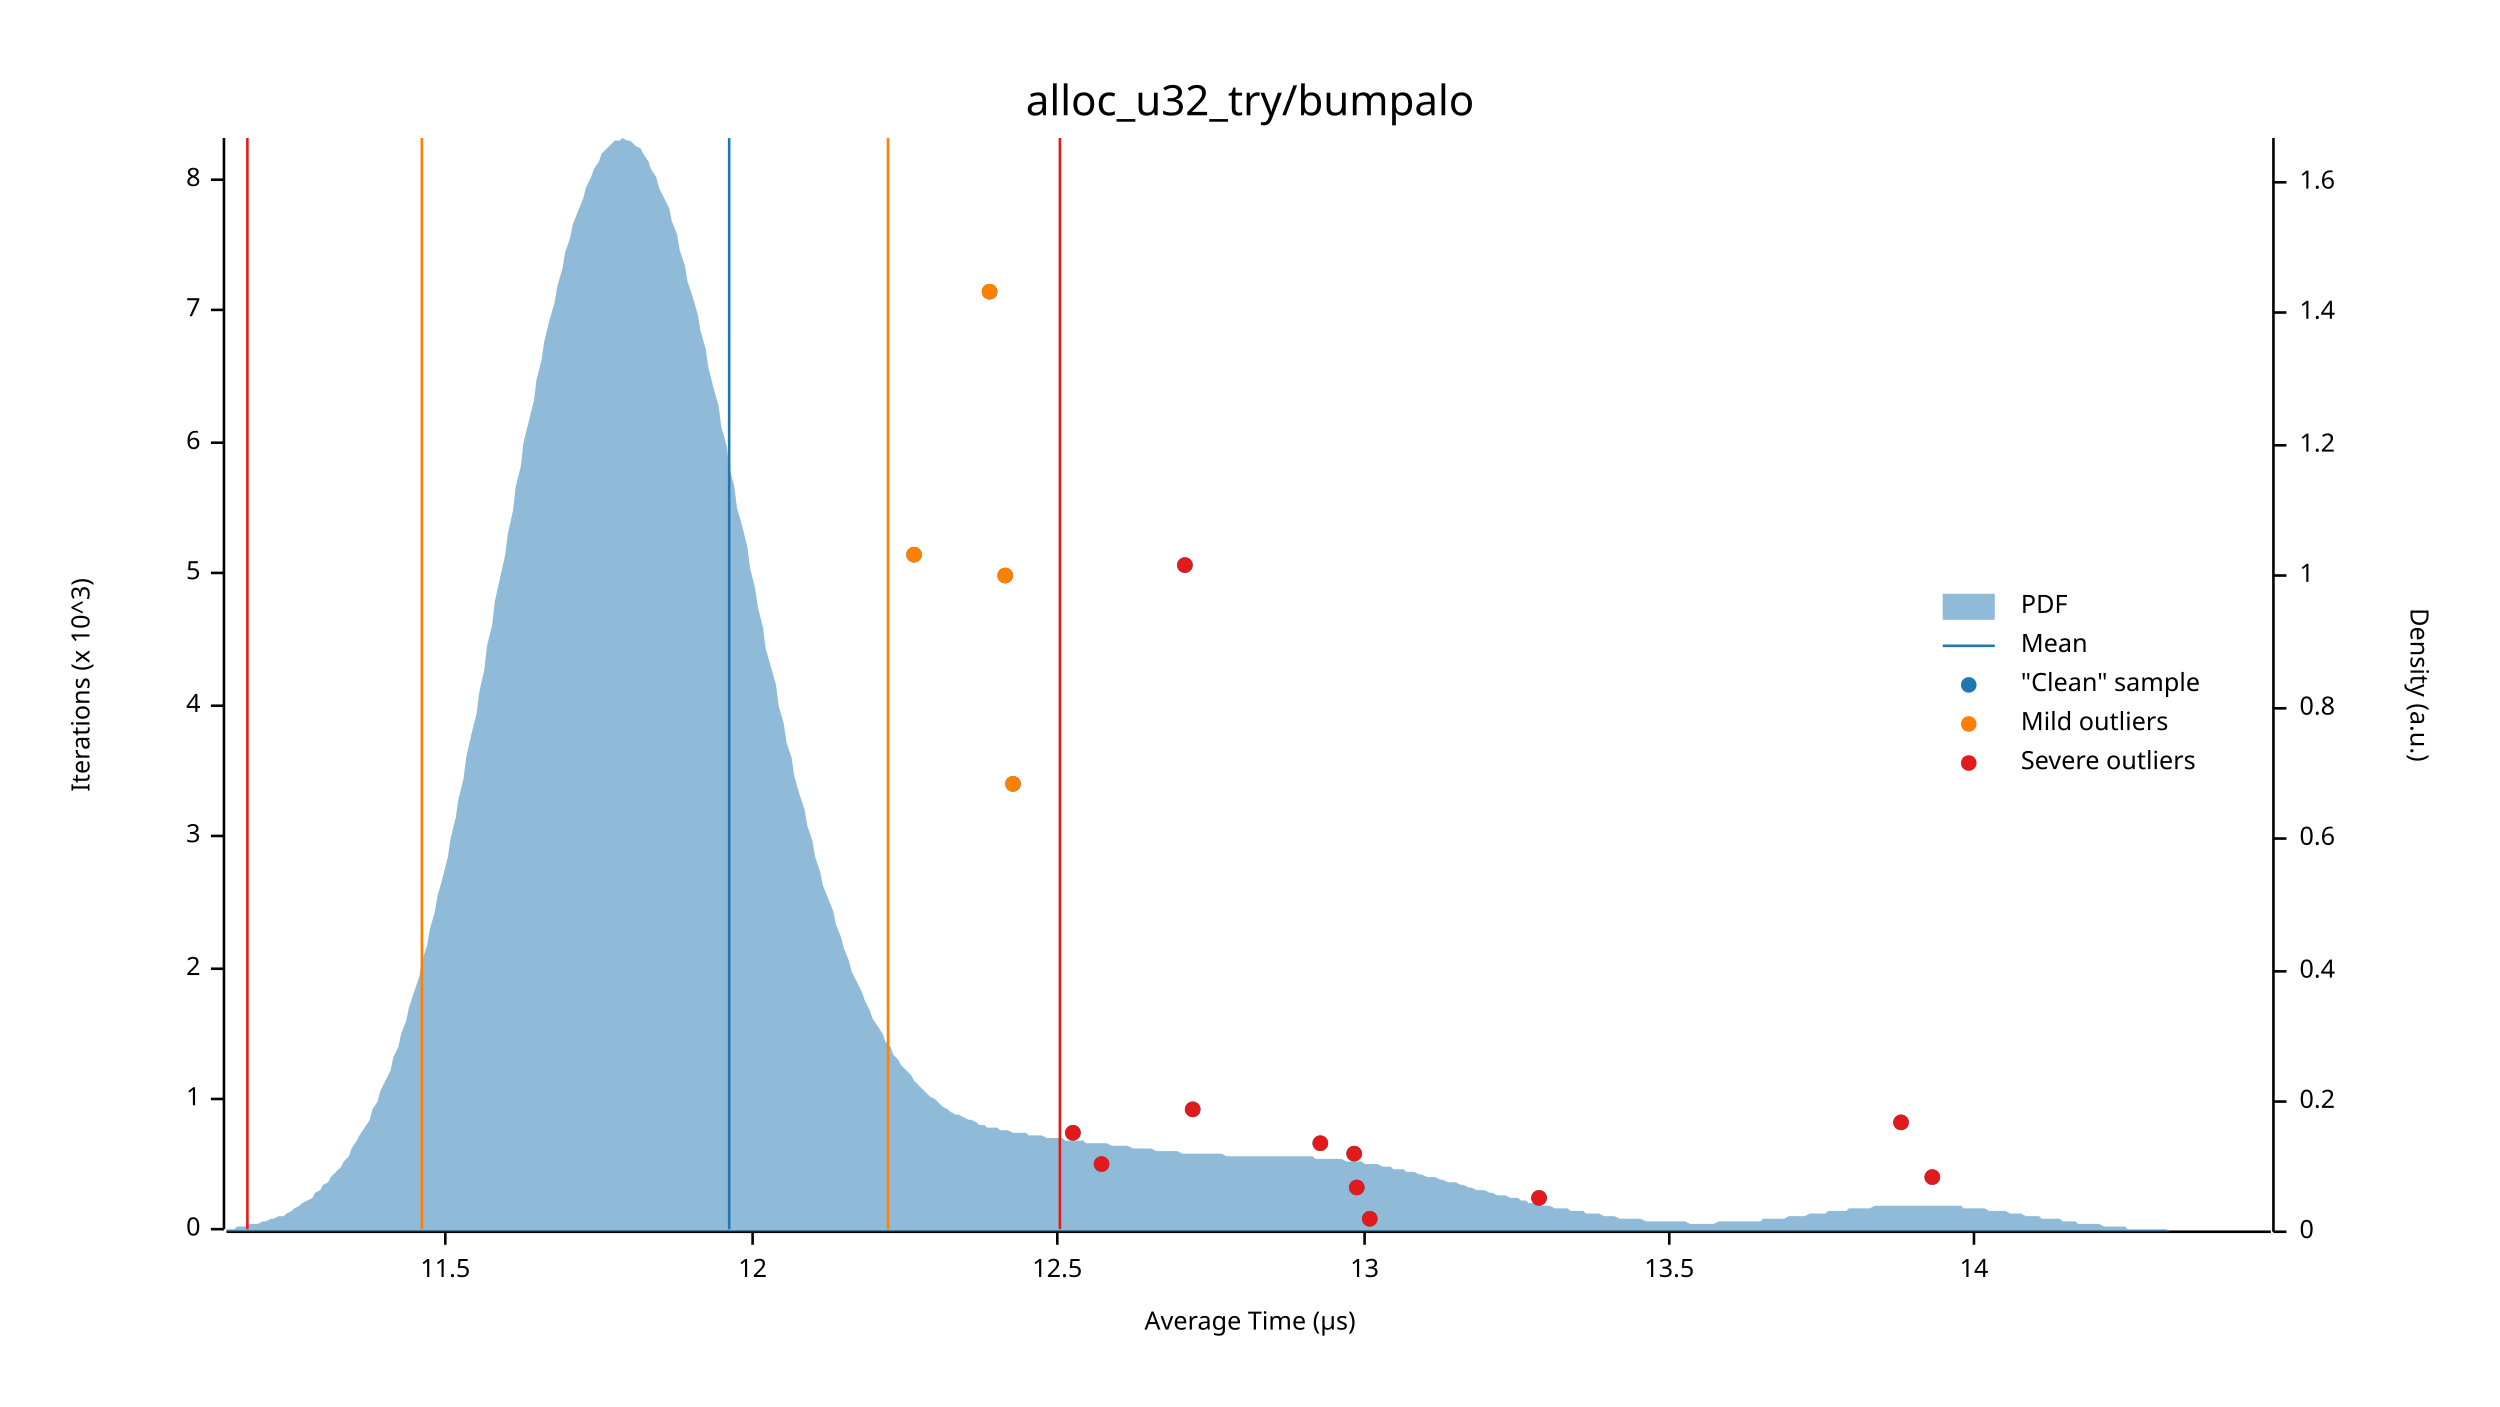
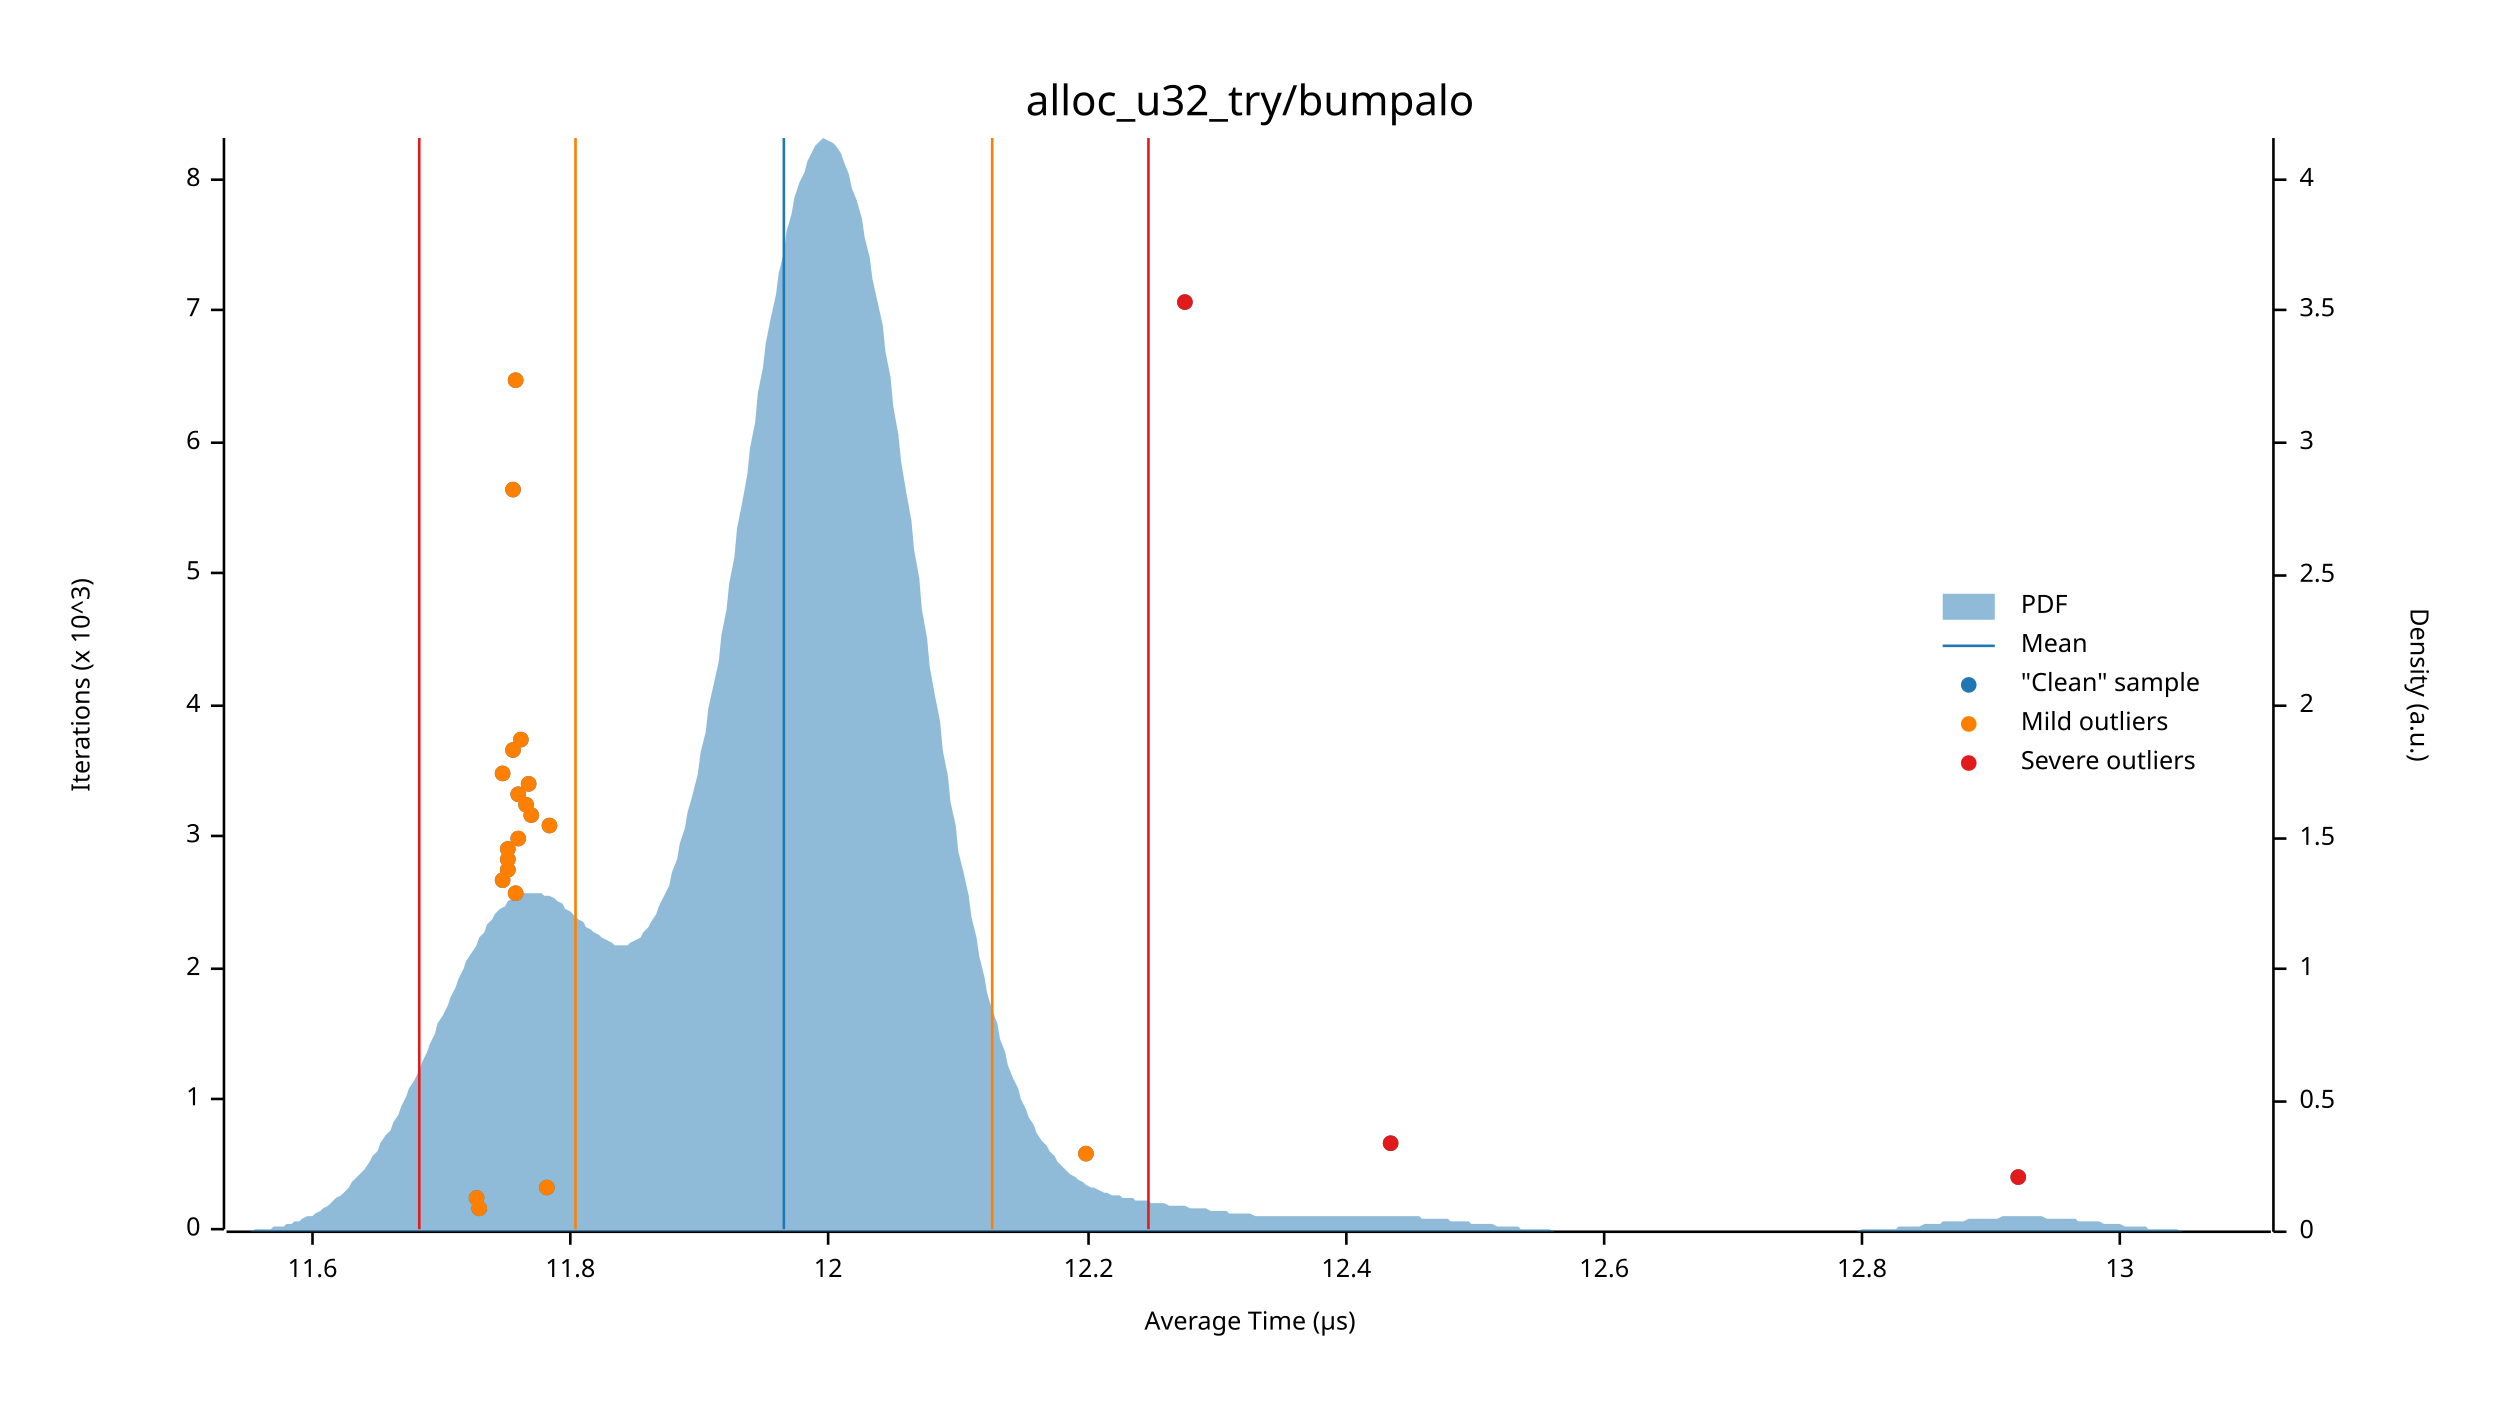
<svg xmlns="http://www.w3.org/2000/svg" width="960" height="540" viewBox="0 0 960 540">
  <text x="480" y="32" dy="0.76em" text-anchor="middle" font-family="sans-serif" font-size="16.129" opacity="1" fill="#000000">
alloc_u32_try/bumpalo
</text>
  <text x="27" y="263" dy="0.76em" text-anchor="middle" font-family="sans-serif" font-size="9.677" opacity="1" fill="#000000" transform="rotate(270, 27, 263)">
Iterations (x 10^3)
</text>
  <text x="480" y="513" dy="-0.5ex" text-anchor="middle" font-family="sans-serif" font-size="9.677" opacity="1" fill="#000000">
Average Time (µs)
</text>
  <polyline fill="none" opacity="1" stroke="#000000" stroke-width="1" points="86,53 86,472 " />
  <text x="77" y="472" dy="0.5ex" text-anchor="end" font-family="sans-serif" font-size="9.677" opacity="1" fill="#000000">
0
</text>
  <polyline fill="none" opacity="1" stroke="#000000" stroke-width="1" points="81,472 86,472 " />
  <text x="77" y="422" dy="0.5ex" text-anchor="end" font-family="sans-serif" font-size="9.677" opacity="1" fill="#000000">
1
</text>
  <polyline fill="none" opacity="1" stroke="#000000" stroke-width="1" points="81,422 86,422 " />
  <text x="77" y="372" dy="0.5ex" text-anchor="end" font-family="sans-serif" font-size="9.677" opacity="1" fill="#000000">
2
</text>
  <polyline fill="none" opacity="1" stroke="#000000" stroke-width="1" points="81,372 86,372 " />
  <text x="77" y="321" dy="0.5ex" text-anchor="end" font-family="sans-serif" font-size="9.677" opacity="1" fill="#000000">
3
</text>
  <polyline fill="none" opacity="1" stroke="#000000" stroke-width="1" points="81,321 86,321 " />
  <text x="77" y="271" dy="0.5ex" text-anchor="end" font-family="sans-serif" font-size="9.677" opacity="1" fill="#000000">
4
</text>
  <polyline fill="none" opacity="1" stroke="#000000" stroke-width="1" points="81,271 86,271 " />
  <text x="77" y="220" dy="0.5ex" text-anchor="end" font-family="sans-serif" font-size="9.677" opacity="1" fill="#000000">
5
</text>
  <polyline fill="none" opacity="1" stroke="#000000" stroke-width="1" points="81,220 86,220 " />
  <text x="77" y="170" dy="0.5ex" text-anchor="end" font-family="sans-serif" font-size="9.677" opacity="1" fill="#000000">
6
</text>
  <polyline fill="none" opacity="1" stroke="#000000" stroke-width="1" points="81,170 86,170 " />
  <text x="77" y="119" dy="0.5ex" text-anchor="end" font-family="sans-serif" font-size="9.677" opacity="1" fill="#000000">
7
</text>
  <polyline fill="none" opacity="1" stroke="#000000" stroke-width="1" points="81,119 86,119 " />
  <text x="77" y="69" dy="0.5ex" text-anchor="end" font-family="sans-serif" font-size="9.677" opacity="1" fill="#000000">
8
</text>
  <polyline fill="none" opacity="1" stroke="#000000" stroke-width="1" points="81,69 86,69 " />
  <polyline fill="none" opacity="1" stroke="#000000" stroke-width="1" points="87,473 872,473 " />
-   <text x="171" y="483" dy="0.76em" text-anchor="middle" font-family="sans-serif" font-size="9.677" opacity="1" fill="#000000">
- 11.5
+   <text x="120" y="483" dy="0.76em" text-anchor="middle" font-family="sans-serif" font-size="9.677" opacity="1" fill="#000000">
+ 11.6
</text>
-   <polyline fill="none" opacity="1" stroke="#000000" stroke-width="1" points="171,473 171,478 " />
-   <text x="289" y="483" dy="0.76em" text-anchor="middle" font-family="sans-serif" font-size="9.677" opacity="1" fill="#000000">
+   <polyline fill="none" opacity="1" stroke="#000000" stroke-width="1" points="120,473 120,478 " />
+   <text x="219" y="483" dy="0.76em" text-anchor="middle" font-family="sans-serif" font-size="9.677" opacity="1" fill="#000000">
+ 11.8
+ </text>
+   <polyline fill="none" opacity="1" stroke="#000000" stroke-width="1" points="219,473 219,478 " />
+   <text x="318" y="483" dy="0.76em" text-anchor="middle" font-family="sans-serif" font-size="9.677" opacity="1" fill="#000000">
12
</text>
-   <polyline fill="none" opacity="1" stroke="#000000" stroke-width="1" points="289,473 289,478 " />
-   <text x="406" y="483" dy="0.76em" text-anchor="middle" font-family="sans-serif" font-size="9.677" opacity="1" fill="#000000">
- 12.5
+   <polyline fill="none" opacity="1" stroke="#000000" stroke-width="1" points="318,473 318,478 " />
+   <text x="418" y="483" dy="0.76em" text-anchor="middle" font-family="sans-serif" font-size="9.677" opacity="1" fill="#000000">
+ 12.2
</text>
-   <polyline fill="none" opacity="1" stroke="#000000" stroke-width="1" points="406,473 406,478 " />
-   <text x="524" y="483" dy="0.76em" text-anchor="middle" font-family="sans-serif" font-size="9.677" opacity="1" fill="#000000">
+   <polyline fill="none" opacity="1" stroke="#000000" stroke-width="1" points="418,473 418,478 " />
+   <text x="517" y="483" dy="0.76em" text-anchor="middle" font-family="sans-serif" font-size="9.677" opacity="1" fill="#000000">
+ 12.4
+ </text>
+   <polyline fill="none" opacity="1" stroke="#000000" stroke-width="1" points="517,473 517,478 " />
+   <text x="616" y="483" dy="0.76em" text-anchor="middle" font-family="sans-serif" font-size="9.677" opacity="1" fill="#000000">
+ 12.6
+ </text>
+   <polyline fill="none" opacity="1" stroke="#000000" stroke-width="1" points="616,473 616,478 " />
+   <text x="715" y="483" dy="0.76em" text-anchor="middle" font-family="sans-serif" font-size="9.677" opacity="1" fill="#000000">
+ 12.8
+ </text>
+   <polyline fill="none" opacity="1" stroke="#000000" stroke-width="1" points="715,473 715,478 " />
+   <text x="814" y="483" dy="0.76em" text-anchor="middle" font-family="sans-serif" font-size="9.677" opacity="1" fill="#000000">
13
</text>
-   <polyline fill="none" opacity="1" stroke="#000000" stroke-width="1" points="524,473 524,478 " />
-   <text x="641" y="483" dy="0.76em" text-anchor="middle" font-family="sans-serif" font-size="9.677" opacity="1" fill="#000000">
- 13.5
- </text>
-   <polyline fill="none" opacity="1" stroke="#000000" stroke-width="1" points="641,473 641,478 " />
-   <text x="758" y="483" dy="0.76em" text-anchor="middle" font-family="sans-serif" font-size="9.677" opacity="1" fill="#000000">
- 14
- </text>
-   <polyline fill="none" opacity="1" stroke="#000000" stroke-width="1" points="758,473 758,478 " />
+   <polyline fill="none" opacity="1" stroke="#000000" stroke-width="1" points="814,473 814,478 " />
  <text x="933" y="263" dy="0.76em" text-anchor="middle" font-family="sans-serif" font-size="9.677" opacity="1" fill="#000000" transform="rotate(90, 933, 263)">
Density (a.u.)
</text>
  <polyline fill="none" opacity="1" stroke="#000000" stroke-width="1" points="873,53 873,473 " />
  <text x="883" y="473" dy="0.5ex" text-anchor="start" font-family="sans-serif" font-size="9.677" opacity="1" fill="#000000">
0
</text>
  <polyline fill="none" opacity="1" stroke="#000000" stroke-width="1" points="873,473 878,473 " />
  <text x="883" y="423" dy="0.5ex" text-anchor="start" font-family="sans-serif" font-size="9.677" opacity="1" fill="#000000">
- 0.2
+ 0.5
</text>
  <polyline fill="none" opacity="1" stroke="#000000" stroke-width="1" points="873,423 878,423 " />
-   <text x="883" y="373" dy="0.5ex" text-anchor="start" font-family="sans-serif" font-size="9.677" opacity="1" fill="#000000">
- 0.4
+   <text x="883" y="372" dy="0.5ex" text-anchor="start" font-family="sans-serif" font-size="9.677" opacity="1" fill="#000000">
+ 1
</text>
-   <polyline fill="none" opacity="1" stroke="#000000" stroke-width="1" points="873,373 878,373 " />
+   <polyline fill="none" opacity="1" stroke="#000000" stroke-width="1" points="873,372 878,372 " />
  <text x="883" y="322" dy="0.5ex" text-anchor="start" font-family="sans-serif" font-size="9.677" opacity="1" fill="#000000">
- 0.6
+ 1.5
</text>
  <polyline fill="none" opacity="1" stroke="#000000" stroke-width="1" points="873,322 878,322 " />
-   <text x="883" y="272" dy="0.5ex" text-anchor="start" font-family="sans-serif" font-size="9.677" opacity="1" fill="#000000">
- 0.8
+   <text x="883" y="271" dy="0.5ex" text-anchor="start" font-family="sans-serif" font-size="9.677" opacity="1" fill="#000000">
+ 2
</text>
-   <polyline fill="none" opacity="1" stroke="#000000" stroke-width="1" points="873,272 878,272 " />
+   <polyline fill="none" opacity="1" stroke="#000000" stroke-width="1" points="873,271 878,271 " />
  <text x="883" y="221" dy="0.5ex" text-anchor="start" font-family="sans-serif" font-size="9.677" opacity="1" fill="#000000">
- 1
+ 2.5
</text>
  <polyline fill="none" opacity="1" stroke="#000000" stroke-width="1" points="873,221 878,221 " />
-   <text x="883" y="171" dy="0.5ex" text-anchor="start" font-family="sans-serif" font-size="9.677" opacity="1" fill="#000000">
- 1.2
+   <text x="883" y="170" dy="0.5ex" text-anchor="start" font-family="sans-serif" font-size="9.677" opacity="1" fill="#000000">
+ 3
</text>
-   <polyline fill="none" opacity="1" stroke="#000000" stroke-width="1" points="873,171 878,171 " />
-   <text x="883" y="120" dy="0.5ex" text-anchor="start" font-family="sans-serif" font-size="9.677" opacity="1" fill="#000000">
- 1.4
+   <polyline fill="none" opacity="1" stroke="#000000" stroke-width="1" points="873,170 878,170 " />
+   <text x="883" y="119" dy="0.5ex" text-anchor="start" font-family="sans-serif" font-size="9.677" opacity="1" fill="#000000">
+ 3.5
</text>
-   <polyline fill="none" opacity="1" stroke="#000000" stroke-width="1" points="873,120 878,120 " />
-   <text x="883" y="70" dy="0.5ex" text-anchor="start" font-family="sans-serif" font-size="9.677" opacity="1" fill="#000000">
- 1.6
+   <polyline fill="none" opacity="1" stroke="#000000" stroke-width="1" points="873,119 878,119 " />
+   <text x="883" y="69" dy="0.5ex" text-anchor="start" font-family="sans-serif" font-size="9.677" opacity="1" fill="#000000">
+ 4
</text>
-   <polyline fill="none" opacity="1" stroke="#000000" stroke-width="1" points="873,70 878,70 " />
-   <polygon opacity="0.5" fill="#1F78B4" points="87,472 88,472 90,472 91,471 93,471 94,471 96,470 98,470 99,470 101,469 102,469 104,468 105,468 107,467 109,467 110,466 112,465 113,464 115,463 116,462 118,461 120,460 121,458 123,457 124,455 126,454 127,452 129,450 131,448 132,446 134,444 135,441 137,438 138,436 140,433 142,430 143,426 145,423 146,419 148,415 150,411 151,406 153,402 154,397 156,392 157,387 159,381 161,375 162,369 164,363 165,357 167,350 168,344 170,337 172,329 173,322 175,314 176,307 178,299 179,291 181,282 183,274 184,266 186,257 187,248 189,240 190,231 192,222 194,213 195,205 197,196 198,187 200,179 201,170 203,162 205,154 206,146 208,138 209,131 211,123 213,116 214,110 216,103 217,97 219,91 220,86 222,81 224,76 225,72 227,68 228,65 230,62 231,59 233,57 235,55 236,54 238,54 239,53 241,54 242,54 244,56 246,57 247,59 249,62 250,65 252,68 253,72 255,76 257,80 258,85 260,90 261,96 263,102 264,108 266,114 268,121 269,127 271,134 272,141 274,149 276,156 277,164 279,171 280,179 282,187 283,195 285,202 287,210 288,218 290,226 291,233 293,241 294,249 296,256 298,263 299,271 301,278 302,285 304,291 305,298 307,305 309,311 310,317 312,323 313,329 315,335 316,340 318,345 320,350 321,355 323,360 324,364 326,369 327,373 329,377 331,381 332,384 334,388 335,391 337,394 339,397 340,400 342,402 343,405 345,407 346,409 348,411 350,413 351,415 353,417 354,418 356,420 357,421 359,422 361,424 362,425 364,426 365,427 367,428 368,428 370,429 372,430 373,430 375,431 376,432 378,432 379,433 381,433 383,433 384,434 386,434 387,434 389,435 391,435 392,435 394,435 395,436 397,436 398,436 400,436 402,437 403,437 405,437 406,437 408,437 409,438 411,438 413,438 414,438 416,438 417,439 419,439 420,439 422,439 424,439 425,439 427,440 428,440 430,440 431,440 433,440 435,441 436,441 438,441 439,441 441,441 442,441 444,442 446,442 447,442 449,442 450,442 452,442 454,443 455,443 457,443 458,443 460,443 461,443 463,443 465,443 466,443 468,443 469,443 471,444 472,444 474,444 476,444 477,444 479,444 480,444 482,444 483,444 485,444 487,444 488,444 490,444 491,444 493,444 494,444 496,444 498,444 499,444 501,444 502,444 504,444 505,445 507,445 509,445 510,445 512,445 513,445 515,445 517,446 518,446 520,446 521,446 523,446 524,447 526,447 528,447 529,447 531,448 532,448 534,448 535,449 537,449 539,449 540,450 542,450 543,450 545,451 546,451 548,452 550,452 551,452 553,453 554,453 556,454 557,454 559,454 561,455 562,455 564,456 565,456 567,457 568,457 570,457 572,458 573,458 575,459 576,459 578,459 580,460 581,460 583,460 584,461 586,461 587,462 589,462 591,462 592,463 594,463 595,463 597,464 598,464 600,464 602,464 603,465 605,465 606,465 608,465 609,466 611,466 613,466 614,466 616,467 617,467 619,467 620,467 622,468 624,468 625,468 627,468 628,468 630,468 632,469 633,469 635,469 636,469 638,469 639,469 641,469 643,469 644,469 646,469 647,469 649,470 650,470 652,470 654,470 655,470 657,470 658,470 660,469 661,469 663,469 665,469 666,469 668,469 669,469 671,469 672,469 674,469 676,469 677,468 679,468 680,468 682,468 683,468 685,468 687,467 688,467 690,467 691,467 693,467 695,466 696,466 698,466 699,466 701,466 702,465 704,465 706,465 707,465 709,465 710,464 712,464 713,464 715,464 717,464 718,464 720,463 721,463 723,463 724,463 726,463 728,463 729,463 731,463 732,463 734,463 735,463 737,463 739,463 740,463 742,463 743,463 745,463 746,463 748,463 750,463 751,463 753,463 754,464 756,464 758,464 759,464 761,464 762,464 764,465 765,465 767,465 769,465 770,465 772,466 773,466 775,466 776,466 778,467 780,467 781,467 783,467 784,468 786,468 787,468 789,468 791,468 792,469 794,469 795,469 797,469 798,470 800,470 802,470 803,470 805,470 806,470 808,471 809,471 811,471 813,471 814,471 816,471 817,472 819,472 821,472 822,472 824,472 825,472 827,472 828,472 830,472 832,472 833,473 835,473 836,473 838,473 839,473 841,473 843,473 844,473 846,473 847,473 849,473 850,473 852,473 854,473 855,473 857,473 858,473 860,473 861,473 863,473 865,473 866,473 868,473 869,473 871,473 873,473 873,473 87,473 " />
-   <polyline fill="none" opacity="1" stroke="#1F78B4" stroke-width="1" points="280,472 280,53 " />
-   <polyline fill="none" opacity="1" stroke="#FF7F00" stroke-width="1" points="162,472 162,53 " />
-   <polyline fill="none" opacity="1" stroke="#FF7F00" stroke-width="1" points="341,472 341,53 " />
-   <polyline fill="none" opacity="1" stroke="#E31A1C" stroke-width="1" points="95,472 95,53 " />
-   <polyline fill="none" opacity="1" stroke="#E31A1C" stroke-width="1" points="407,472 407,53 " />
-   <circle cx="526" cy="468" r="3" opacity="1" fill="#1F78B4" stroke="none" stroke-width="1" />
-   <circle cx="591" cy="460" r="3" opacity="1" fill="#1F78B4" stroke="none" stroke-width="1" />
-   <circle cx="521" cy="456" r="3" opacity="1" fill="#1F78B4" stroke="none" stroke-width="1" />
-   <circle cx="742" cy="452" r="3" opacity="1" fill="#1F78B4" stroke="none" stroke-width="1" />
-   <circle cx="423" cy="447" r="3" opacity="1" fill="#1F78B4" stroke="none" stroke-width="1" />
-   <circle cx="520" cy="443" r="3" opacity="1" fill="#1F78B4" stroke="none" stroke-width="1" />
-   <circle cx="507" cy="439" r="3" opacity="1" fill="#1F78B4" stroke="none" stroke-width="1" />
-   <circle cx="412" cy="435" r="3" opacity="1" fill="#1F78B4" stroke="none" stroke-width="1" />
-   <circle cx="730" cy="431" r="3" opacity="1" fill="#1F78B4" stroke="none" stroke-width="1" />
-   <circle cx="458" cy="426" r="3" opacity="1" fill="#1F78B4" stroke="none" stroke-width="1" />
-   <circle cx="389" cy="301" r="3" opacity="1" fill="#1F78B4" stroke="none" stroke-width="1" />
-   <circle cx="386" cy="221" r="3" opacity="1" fill="#1F78B4" stroke="none" stroke-width="1" />
-   <circle cx="455" cy="217" r="3" opacity="1" fill="#1F78B4" stroke="none" stroke-width="1" />
-   <circle cx="351" cy="213" r="3" opacity="1" fill="#1F78B4" stroke="none" stroke-width="1" />
-   <circle cx="380" cy="112" r="3" opacity="1" fill="#1F78B4" stroke="none" stroke-width="1" />
-   <circle cx="389" cy="301" r="3" opacity="1" fill="#FF7F00" stroke="none" stroke-width="1" />
-   <circle cx="386" cy="221" r="3" opacity="1" fill="#FF7F00" stroke="none" stroke-width="1" />
-   <circle cx="351" cy="213" r="3" opacity="1" fill="#FF7F00" stroke="none" stroke-width="1" />
-   <circle cx="380" cy="112" r="3" opacity="1" fill="#FF7F00" stroke="none" stroke-width="1" />
-   <circle cx="526" cy="468" r="3" opacity="1" fill="#E31A1C" stroke="none" stroke-width="1" />
-   <circle cx="591" cy="460" r="3" opacity="1" fill="#E31A1C" stroke="none" stroke-width="1" />
-   <circle cx="521" cy="456" r="3" opacity="1" fill="#E31A1C" stroke="none" stroke-width="1" />
-   <circle cx="742" cy="452" r="3" opacity="1" fill="#E31A1C" stroke="none" stroke-width="1" />
-   <circle cx="423" cy="447" r="3" opacity="1" fill="#E31A1C" stroke="none" stroke-width="1" />
-   <circle cx="520" cy="443" r="3" opacity="1" fill="#E31A1C" stroke="none" stroke-width="1" />
-   <circle cx="507" cy="439" r="3" opacity="1" fill="#E31A1C" stroke="none" stroke-width="1" />
-   <circle cx="412" cy="435" r="3" opacity="1" fill="#E31A1C" stroke="none" stroke-width="1" />
-   <circle cx="730" cy="431" r="3" opacity="1" fill="#E31A1C" stroke="none" stroke-width="1" />
-   <circle cx="458" cy="426" r="3" opacity="1" fill="#E31A1C" stroke="none" stroke-width="1" />
-   <circle cx="455" cy="217" r="3" opacity="1" fill="#E31A1C" stroke="none" stroke-width="1" />
+   <polyline fill="none" opacity="1" stroke="#000000" stroke-width="1" points="873,69 878,69 " />
+   <polygon opacity="0.5" fill="#1F78B4" points="87,473 88,473 90,473 91,473 93,473 94,473 96,473 98,472 99,472 101,472 102,472 104,472 105,471 107,471 109,471 110,470 112,470 113,469 115,469 116,468 118,467 120,467 121,466 123,465 124,464 126,463 127,462 129,460 131,459 132,458 134,456 135,454 137,452 138,451 140,449 142,446 143,444 145,442 146,439 148,436 150,434 151,431 153,428 154,425 156,421 157,418 159,415 161,411 162,408 164,404 165,401 167,397 168,393 170,390 172,386 173,383 175,379 176,376 178,372 179,369 181,366 183,363 184,360 186,358 187,355 189,353 190,351 192,349 194,348 195,346 197,345 198,344 200,344 201,343 203,343 205,343 206,343 208,343 209,344 211,344 213,345 214,346 216,347 217,349 219,350 220,351 222,353 224,354 225,356 227,357 228,358 230,359 231,360 233,361 235,362 236,363 238,363 239,363 241,363 242,362 244,361 246,360 247,358 249,356 250,354 252,351 253,348 255,344 257,340 258,335 260,330 261,324 263,318 264,312 266,305 268,297 269,289 271,281 272,272 274,263 276,254 277,244 279,234 280,224 282,214 283,203 285,193 287,182 288,172 290,162 291,151 293,141 294,132 296,122 298,113 299,105 301,97 302,89 304,82 305,76 307,70 309,66 310,62 312,58 313,56 315,54 316,53 318,54 320,55 321,56 323,59 324,62 326,67 327,72 329,77 331,84 332,91 334,99 335,107 337,116 339,125 340,135 342,145 343,156 345,167 346,177 348,189 350,200 351,211 353,222 354,234 356,245 357,256 359,267 361,277 362,288 364,298 365,308 367,317 368,327 370,335 372,344 373,352 375,360 376,367 378,375 379,381 381,388 383,393 384,399 386,404 387,409 389,414 391,418 392,422 394,426 395,429 397,432 398,435 400,438 402,440 403,442 405,444 406,446 408,448 409,449 411,451 413,452 414,453 416,454 417,455 419,456 420,456 422,457 424,458 425,458 427,459 428,459 430,459 431,460 433,460 435,460 436,461 438,461 439,461 441,461 442,462 444,462 446,462 447,462 449,463 450,463 452,463 454,463 455,463 457,464 458,464 460,464 461,464 463,464 465,465 466,465 468,465 469,465 471,465 472,466 474,466 476,466 477,466 479,466 480,466 482,467 483,467 485,467 487,467 488,467 490,467 491,467 493,467 494,467 496,467 498,467 499,467 501,467 502,467 504,467 505,467 507,467 509,467 510,467 512,467 513,467 515,467 517,467 518,467 520,467 521,467 523,467 524,467 526,467 528,467 529,467 531,467 532,467 534,467 535,467 537,467 539,467 540,467 542,467 543,467 545,467 546,468 548,468 550,468 551,468 553,468 554,468 556,468 557,469 559,469 561,469 562,469 564,469 565,470 567,470 568,470 570,470 572,470 573,470 575,471 576,471 578,471 580,471 581,471 583,471 584,472 586,472 587,472 589,472 591,472 592,472 594,472 595,472 597,473 598,473 600,473 602,473 603,473 605,473 606,473 608,473 609,473 611,473 613,473 614,473 616,473 617,473 619,473 620,473 622,473 624,473 625,473 627,473 628,473 630,473 632,473 633,473 635,473 636,473 638,473 639,473 641,473 643,473 644,473 646,473 647,473 649,473 650,473 652,473 654,473 655,473 657,473 658,473 660,473 661,473 663,473 665,473 666,473 668,473 669,473 671,473 672,473 674,473 676,473 677,473 679,473 680,473 682,473 683,473 685,473 687,473 688,473 690,473 691,473 693,473 695,473 696,473 698,473 699,473 701,473 702,473 704,473 706,473 707,473 709,473 710,473 712,473 713,473 715,472 717,472 718,472 720,472 721,472 723,472 724,472 726,472 728,472 729,471 731,471 732,471 734,471 735,471 737,471 739,470 740,470 742,470 743,470 745,470 746,469 748,469 750,469 751,469 753,469 754,469 756,468 758,468 759,468 761,468 762,468 764,468 765,468 767,468 769,467 770,467 772,467 773,467 775,467 776,467 778,467 780,467 781,467 783,467 784,467 786,468 787,468 789,468 791,468 792,468 794,468 795,468 797,468 798,469 800,469 802,469 803,469 805,469 806,469 808,470 809,470 811,470 813,470 814,470 816,471 817,471 819,471 821,471 822,471 824,471 825,472 827,472 828,472 830,472 832,472 833,472 835,472 836,472 838,473 839,473 841,473 843,473 844,473 846,473 847,473 849,473 850,473 852,473 854,473 855,473 857,473 858,473 860,473 861,473 863,473 865,473 866,473 868,473 869,473 871,473 873,473 873,473 87,473 " />
+   <polyline fill="none" opacity="1" stroke="#1F78B4" stroke-width="1" points="301,472 301,53 " />
+   <polyline fill="none" opacity="1" stroke="#FF7F00" stroke-width="1" points="221,472 221,53 " />
+   <polyline fill="none" opacity="1" stroke="#FF7F00" stroke-width="1" points="381,472 381,53 " />
+   <polyline fill="none" opacity="1" stroke="#E31A1C" stroke-width="1" points="161,472 161,53 " />
+   <polyline fill="none" opacity="1" stroke="#E31A1C" stroke-width="1" points="441,472 441,53 " />
+   <circle cx="184" cy="464" r="3" opacity="1" fill="#1F78B4" stroke="none" stroke-width="1" />
+   <circle cx="183" cy="460" r="3" opacity="1" fill="#1F78B4" stroke="none" stroke-width="1" />
+   <circle cx="210" cy="456" r="3" opacity="1" fill="#1F78B4" stroke="none" stroke-width="1" />
+   <circle cx="775" cy="452" r="3" opacity="1" fill="#1F78B4" stroke="none" stroke-width="1" />
+   <circle cx="417" cy="443" r="3" opacity="1" fill="#1F78B4" stroke="none" stroke-width="1" />
+   <circle cx="534" cy="439" r="3" opacity="1" fill="#1F78B4" stroke="none" stroke-width="1" />
+   <circle cx="198" cy="343" r="3" opacity="1" fill="#1F78B4" stroke="none" stroke-width="1" />
+   <circle cx="193" cy="338" r="3" opacity="1" fill="#1F78B4" stroke="none" stroke-width="1" />
+   <circle cx="195" cy="334" r="3" opacity="1" fill="#1F78B4" stroke="none" stroke-width="1" />
+   <circle cx="195" cy="330" r="3" opacity="1" fill="#1F78B4" stroke="none" stroke-width="1" />
+   <circle cx="195" cy="326" r="3" opacity="1" fill="#1F78B4" stroke="none" stroke-width="1" />
+   <circle cx="199" cy="322" r="3" opacity="1" fill="#1F78B4" stroke="none" stroke-width="1" />
+   <circle cx="211" cy="317" r="3" opacity="1" fill="#1F78B4" stroke="none" stroke-width="1" />
+   <circle cx="204" cy="313" r="3" opacity="1" fill="#1F78B4" stroke="none" stroke-width="1" />
+   <circle cx="202" cy="309" r="3" opacity="1" fill="#1F78B4" stroke="none" stroke-width="1" />
+   <circle cx="199" cy="305" r="3" opacity="1" fill="#1F78B4" stroke="none" stroke-width="1" />
+   <circle cx="203" cy="301" r="3" opacity="1" fill="#1F78B4" stroke="none" stroke-width="1" />
+   <circle cx="193" cy="297" r="3" opacity="1" fill="#1F78B4" stroke="none" stroke-width="1" />
+   <circle cx="197" cy="288" r="3" opacity="1" fill="#1F78B4" stroke="none" stroke-width="1" />
+   <circle cx="200" cy="284" r="3" opacity="1" fill="#1F78B4" stroke="none" stroke-width="1" />
+   <circle cx="197" cy="188" r="3" opacity="1" fill="#1F78B4" stroke="none" stroke-width="1" />
+   <circle cx="198" cy="146" r="3" opacity="1" fill="#1F78B4" stroke="none" stroke-width="1" />
+   <circle cx="455" cy="116" r="3" opacity="1" fill="#1F78B4" stroke="none" stroke-width="1" />
+   <circle cx="184" cy="464" r="3" opacity="1" fill="#FF7F00" stroke="none" stroke-width="1" />
+   <circle cx="183" cy="460" r="3" opacity="1" fill="#FF7F00" stroke="none" stroke-width="1" />
+   <circle cx="210" cy="456" r="3" opacity="1" fill="#FF7F00" stroke="none" stroke-width="1" />
+   <circle cx="417" cy="443" r="3" opacity="1" fill="#FF7F00" stroke="none" stroke-width="1" />
+   <circle cx="198" cy="343" r="3" opacity="1" fill="#FF7F00" stroke="none" stroke-width="1" />
+   <circle cx="193" cy="338" r="3" opacity="1" fill="#FF7F00" stroke="none" stroke-width="1" />
+   <circle cx="195" cy="334" r="3" opacity="1" fill="#FF7F00" stroke="none" stroke-width="1" />
+   <circle cx="195" cy="330" r="3" opacity="1" fill="#FF7F00" stroke="none" stroke-width="1" />
+   <circle cx="195" cy="326" r="3" opacity="1" fill="#FF7F00" stroke="none" stroke-width="1" />
+   <circle cx="199" cy="322" r="3" opacity="1" fill="#FF7F00" stroke="none" stroke-width="1" />
+   <circle cx="211" cy="317" r="3" opacity="1" fill="#FF7F00" stroke="none" stroke-width="1" />
+   <circle cx="204" cy="313" r="3" opacity="1" fill="#FF7F00" stroke="none" stroke-width="1" />
+   <circle cx="202" cy="309" r="3" opacity="1" fill="#FF7F00" stroke="none" stroke-width="1" />
+   <circle cx="199" cy="305" r="3" opacity="1" fill="#FF7F00" stroke="none" stroke-width="1" />
+   <circle cx="203" cy="301" r="3" opacity="1" fill="#FF7F00" stroke="none" stroke-width="1" />
+   <circle cx="193" cy="297" r="3" opacity="1" fill="#FF7F00" stroke="none" stroke-width="1" />
+   <circle cx="197" cy="288" r="3" opacity="1" fill="#FF7F00" stroke="none" stroke-width="1" />
+   <circle cx="200" cy="284" r="3" opacity="1" fill="#FF7F00" stroke="none" stroke-width="1" />
+   <circle cx="197" cy="188" r="3" opacity="1" fill="#FF7F00" stroke="none" stroke-width="1" />
+   <circle cx="198" cy="146" r="3" opacity="1" fill="#FF7F00" stroke="none" stroke-width="1" />
+   <circle cx="775" cy="452" r="3" opacity="1" fill="#E31A1C" stroke="none" stroke-width="1" />
+   <circle cx="534" cy="439" r="3" opacity="1" fill="#E31A1C" stroke="none" stroke-width="1" />
+   <circle cx="455" cy="116" r="3" opacity="1" fill="#E31A1C" stroke="none" stroke-width="1" />
  <text x="776" y="228" dy="0.76em" text-anchor="start" font-family="sans-serif" font-size="9.677" opacity="1" fill="#000000">
PDF
</text>
  <text x="776" y="243" dy="0.76em" text-anchor="start" font-family="sans-serif" font-size="9.677" opacity="1" fill="#000000">
Mean
</text>
  <text x="776" y="258" dy="0.76em" text-anchor="start" font-family="sans-serif" font-size="9.677" opacity="1" fill="#000000">
"Clean" sample
</text>
  <text x="776" y="273" dy="0.76em" text-anchor="start" font-family="sans-serif" font-size="9.677" opacity="1" fill="#000000">
Mild outliers
</text>
  <text x="776" y="288" dy="0.76em" text-anchor="start" font-family="sans-serif" font-size="9.677" opacity="1" fill="#000000">
Severe outliers
</text>
  <rect x="746" y="228" width="20" height="10" opacity="0.5" fill="#1F78B4" stroke="none" />
  <polyline fill="none" opacity="1" stroke="#1F78B4" stroke-width="1" points="746,248 766,248 " />
  <circle cx="756" cy="263" r="3" opacity="1" fill="#1F78B4" stroke="none" stroke-width="1" />
  <circle cx="756" cy="278" r="3" opacity="1" fill="#FF7F00" stroke="none" stroke-width="1" />
  <circle cx="756" cy="293" r="3" opacity="1" fill="#E31A1C" stroke="none" stroke-width="1" />
</svg>
